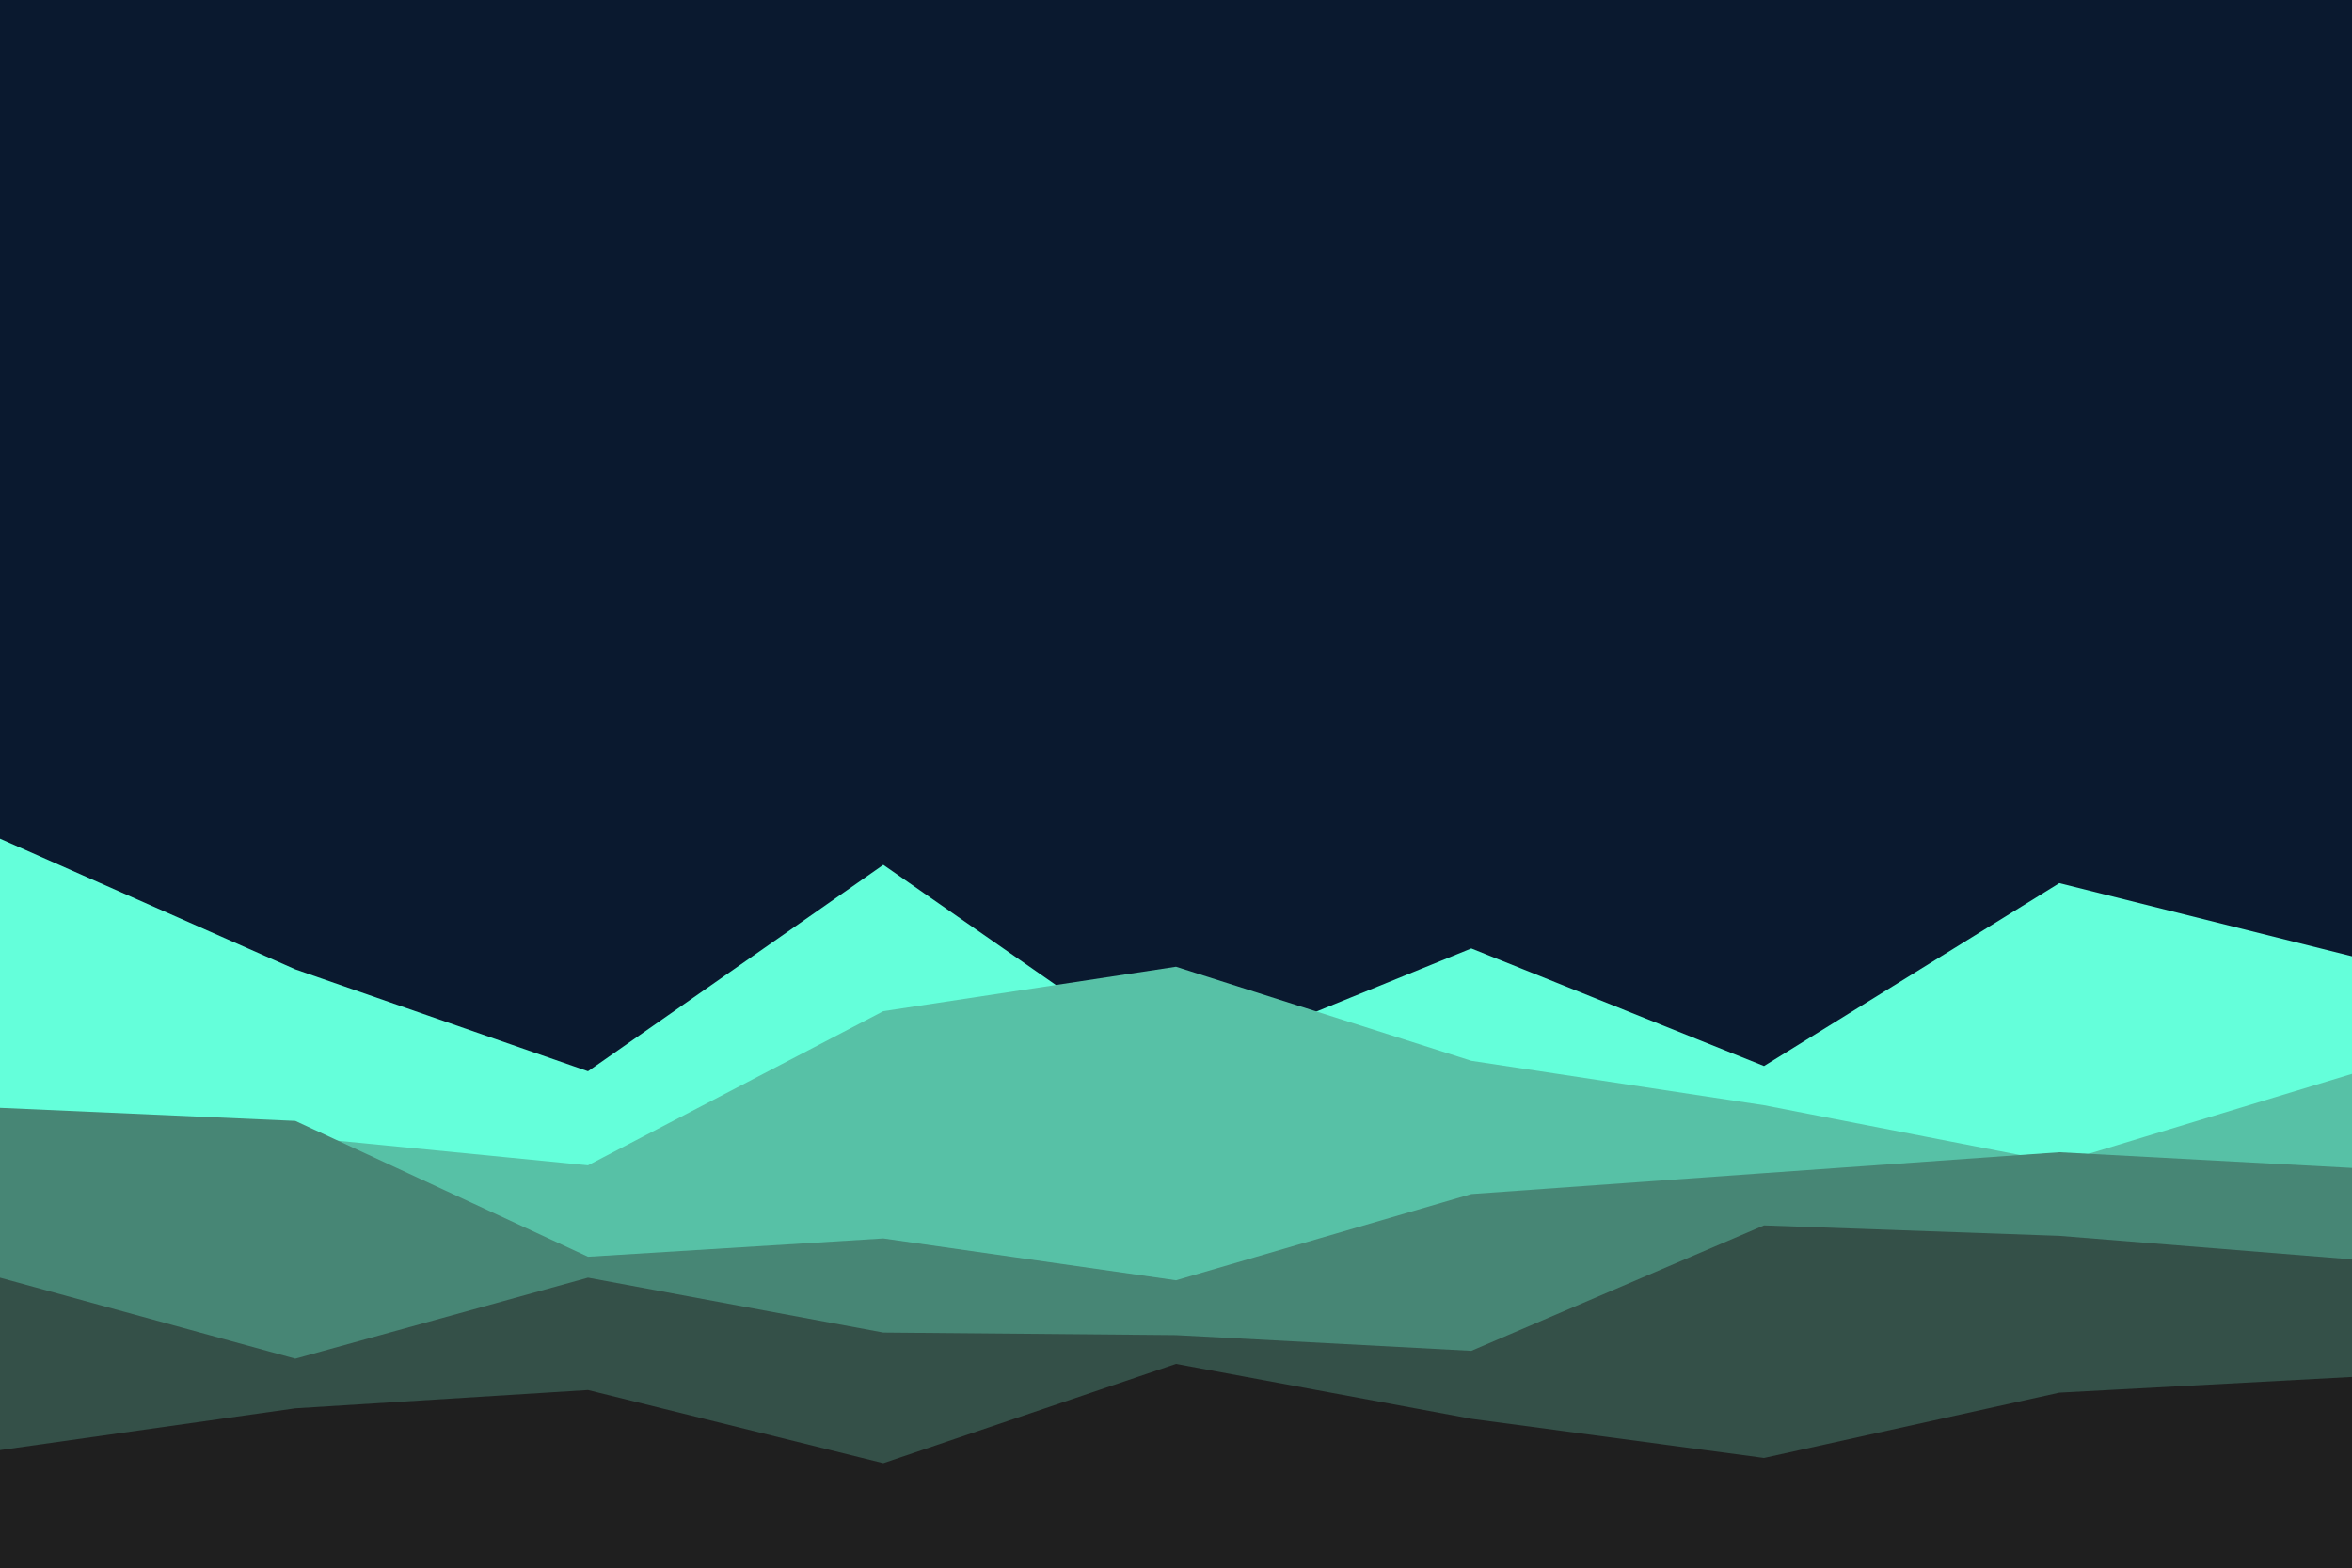
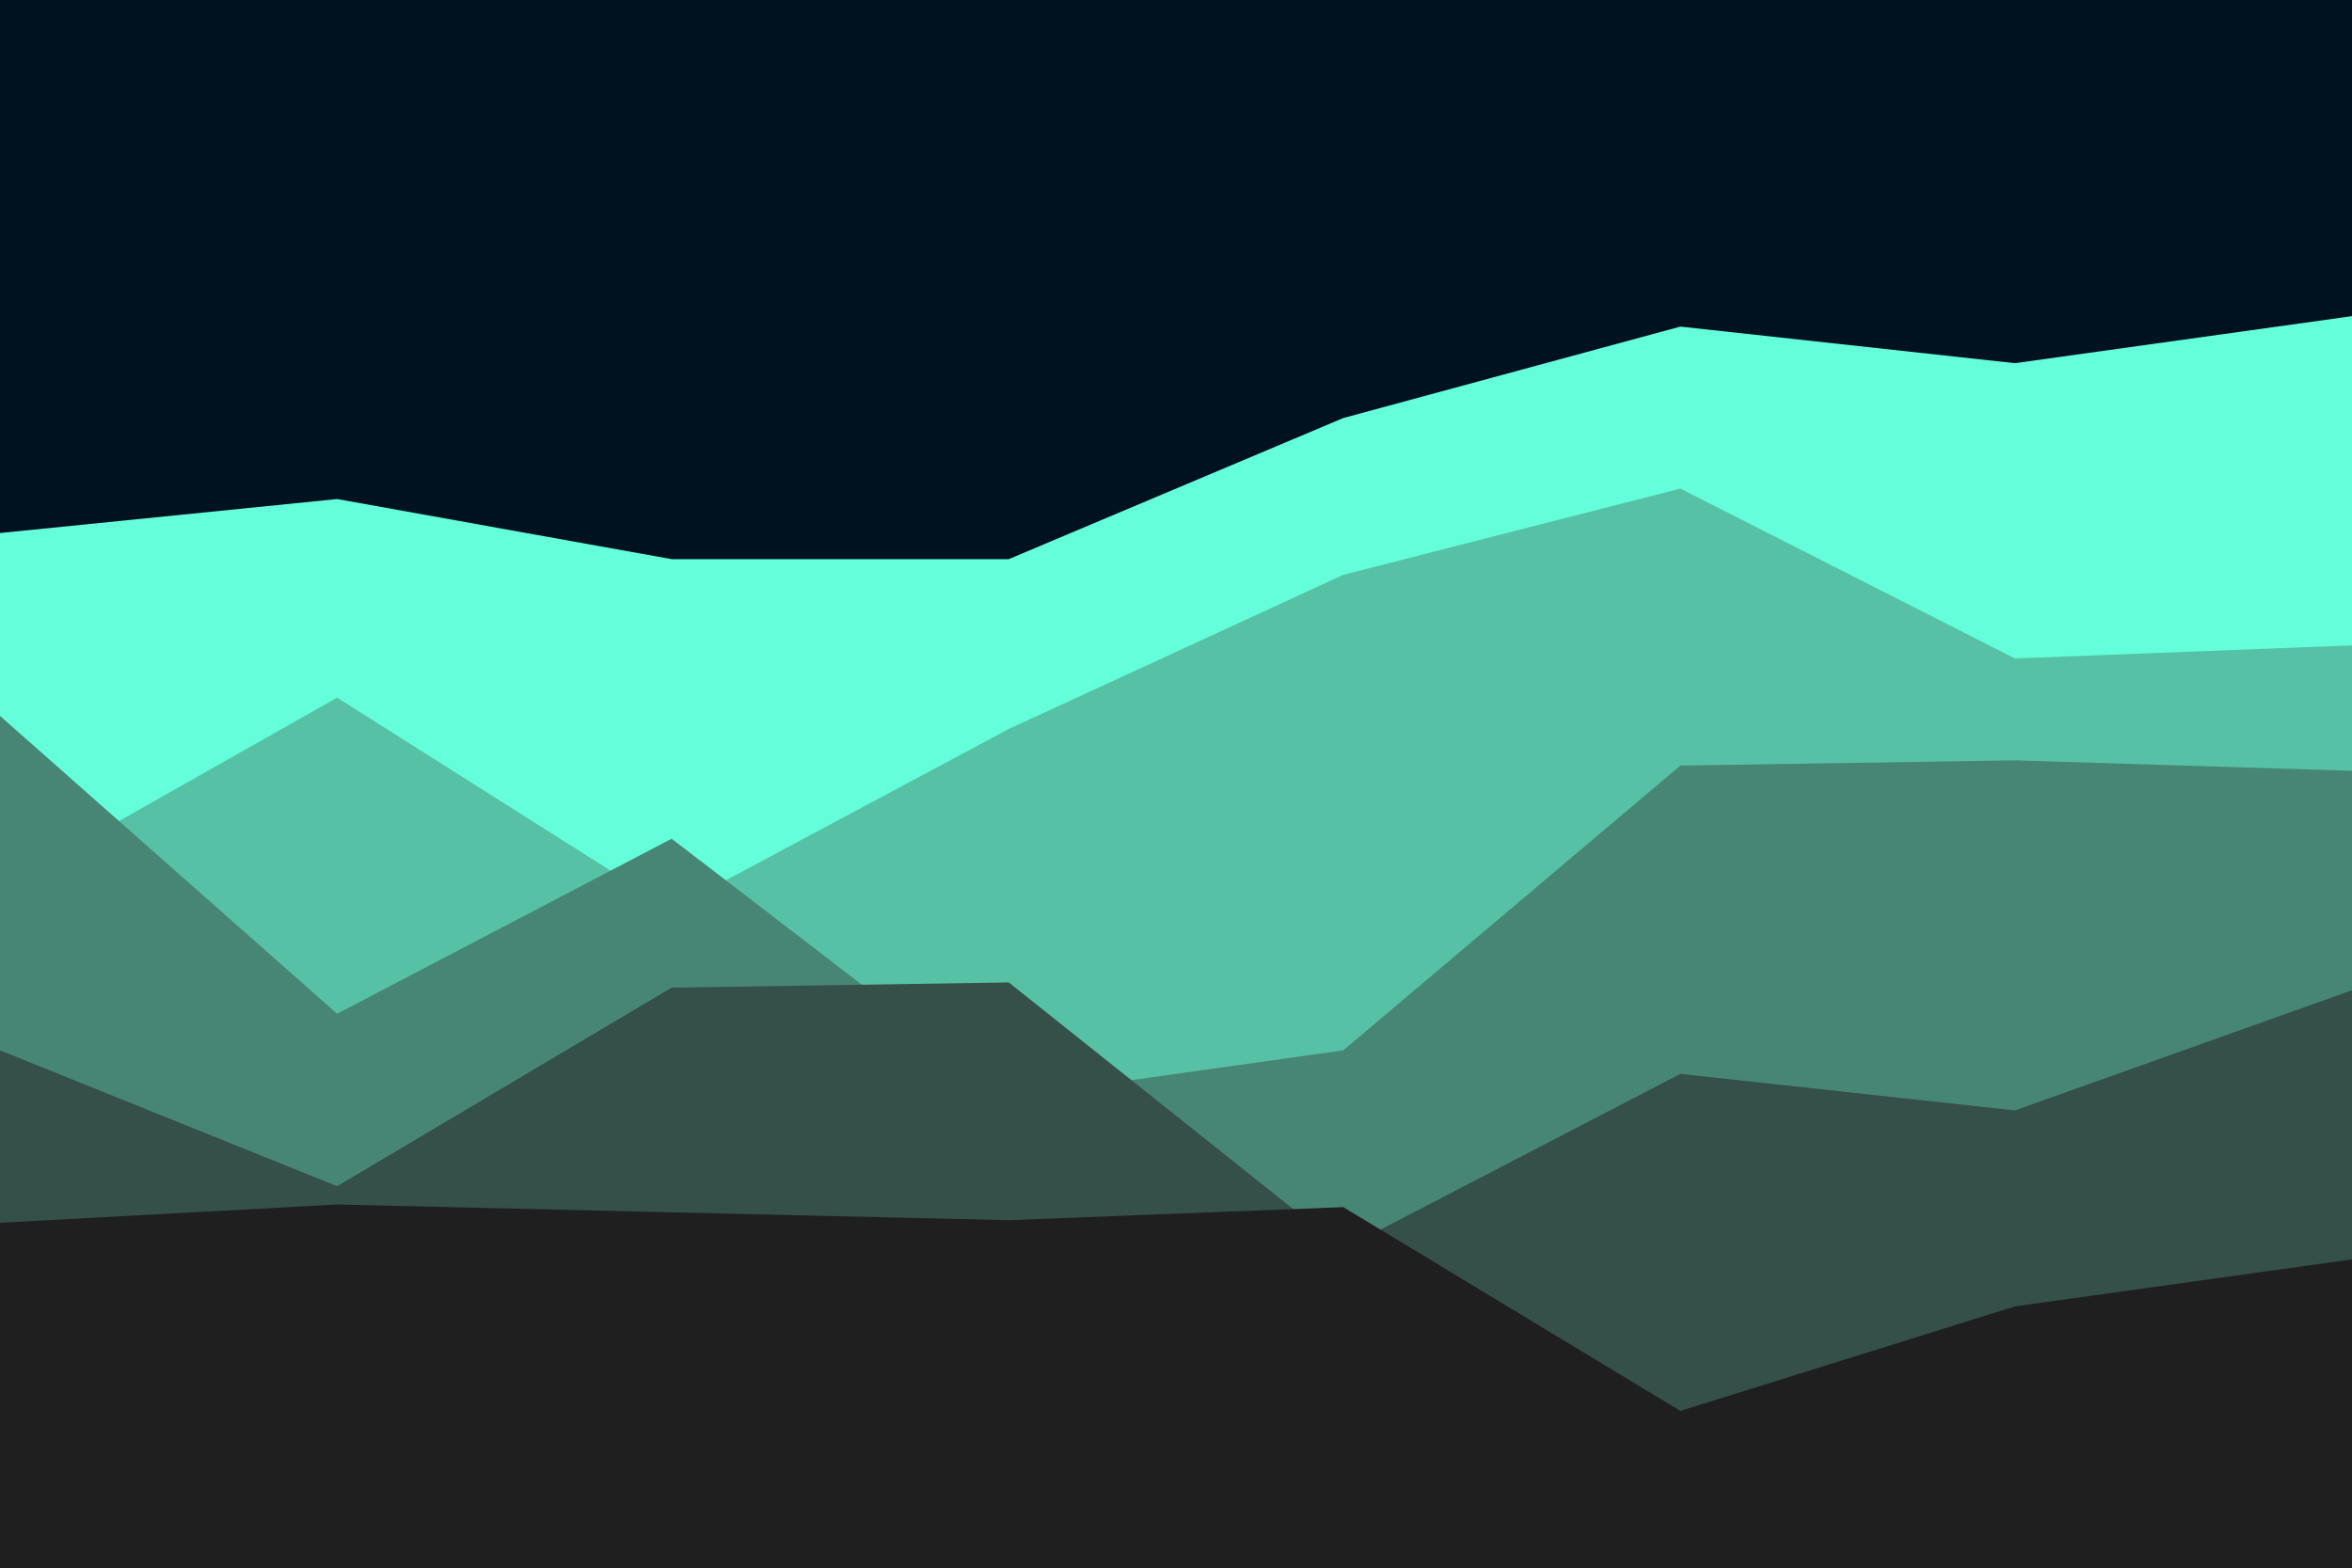
<svg xmlns="http://www.w3.org/2000/svg" id="visual" viewBox="0 0 900 600" width="900" height="600" version="1.1">
-   <rect x="0" y="0" width="900" height="600" fill="#0A192F" />
-   <path d="M0 321L113 371L225 410L338 331L450 409L563 363L675 408L788 338L900 366L900 601L788 601L675 601L563 601L450 601L338 601L225 601L113 601L0 601Z" fill="#64ffda" />
-   <path d="M0 443L113 435L225 446L338 387L450 370L563 406L675 423L788 445L900 411L900 601L788 601L675 601L563 601L450 601L338 601L225 601L113 601L0 601Z" fill="#57c1a6" />
-   <path d="M0 424L113 429L225 481L338 474L450 490L563 457L675 449L788 441L900 447L900 601L788 601L675 601L563 601L450 601L338 601L225 601L113 601L0 601Z" fill="#478675" />
-   <path d="M0 489L113 520L225 489L338 510L450 511L563 517L675 469L788 473L900 482L900 601L788 601L675 601L563 601L450 601L338 601L225 601L113 601L0 601Z" fill="#345048" />
-   <path d="M0 555L113 539L225 532L338 560L450 522L563 543L675 558L788 533L900 527L900 601L788 601L675 601L563 601L450 601L338 601L225 601L113 601L0 601Z" fill="#1f1f1f" />
+   <rect x="0" y="0" width="900" height="600" fill="#001220" />
+   <path d="M0 204L129 191L257 214L386 214L514 160L643 125L771 139L900 121L900 601L771 601L643 601L514 601L386 601L257 601L129 601L0 601Z" fill="#64ffda" />
+   <path d="M0 340L129 267L257 348L386 279L514 220L643 187L771 252L900 247L900 601L771 601L643 601L514 601L386 601L257 601L129 601L0 601Z" fill="#57c1a6" />
+   <path d="M0 274L129 388L257 321L386 420L514 402L643 293L771 291L900 295L900 601L771 601L643 601L514 601L386 601L257 601L129 601L0 601Z" fill="#478675" />
+   <path d="M0 402L129 454L257 378L386 376L514 478L643 411L771 425L900 379L900 601L771 601L643 601L514 601L386 601L257 601L129 601L0 601Z" fill="#345048" />
+   <path d="M0 468L129 461L257 464L386 467L514 462L643 540L771 500L900 482L900 601L771 601L643 601L514 601L386 601L257 601L129 601L0 601Z" fill="#1f1f1f" />
</svg>
